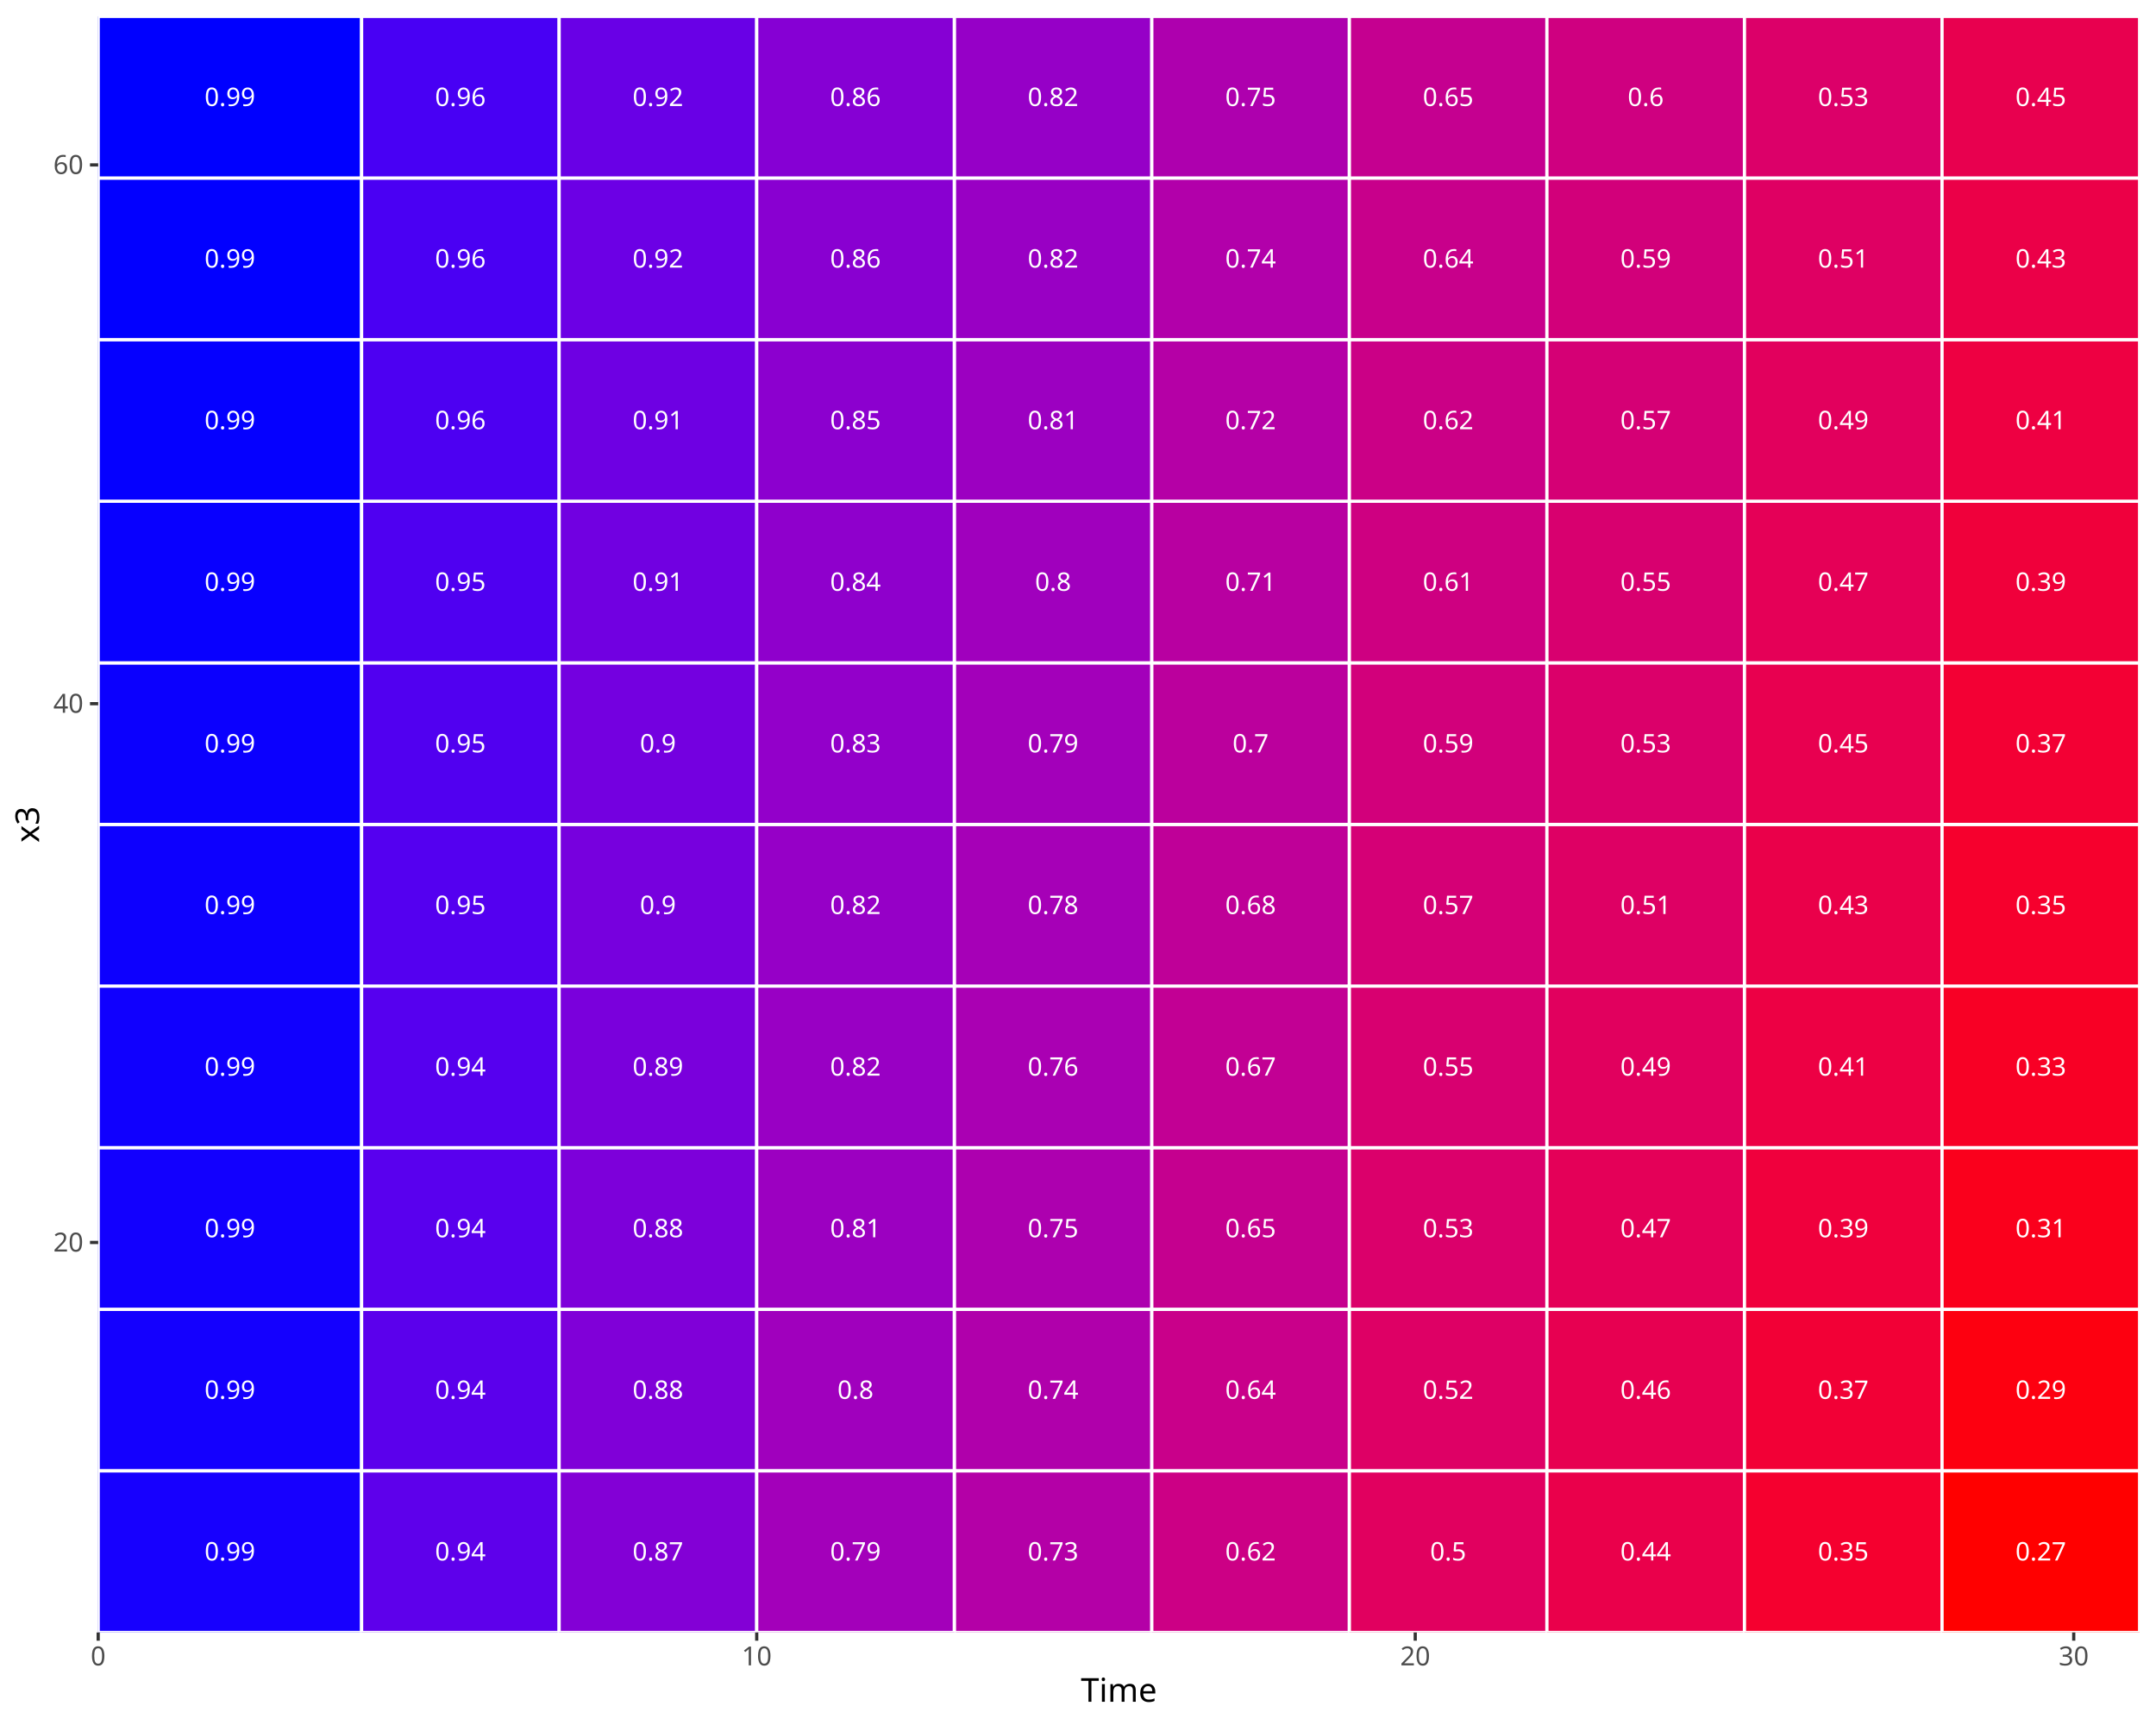
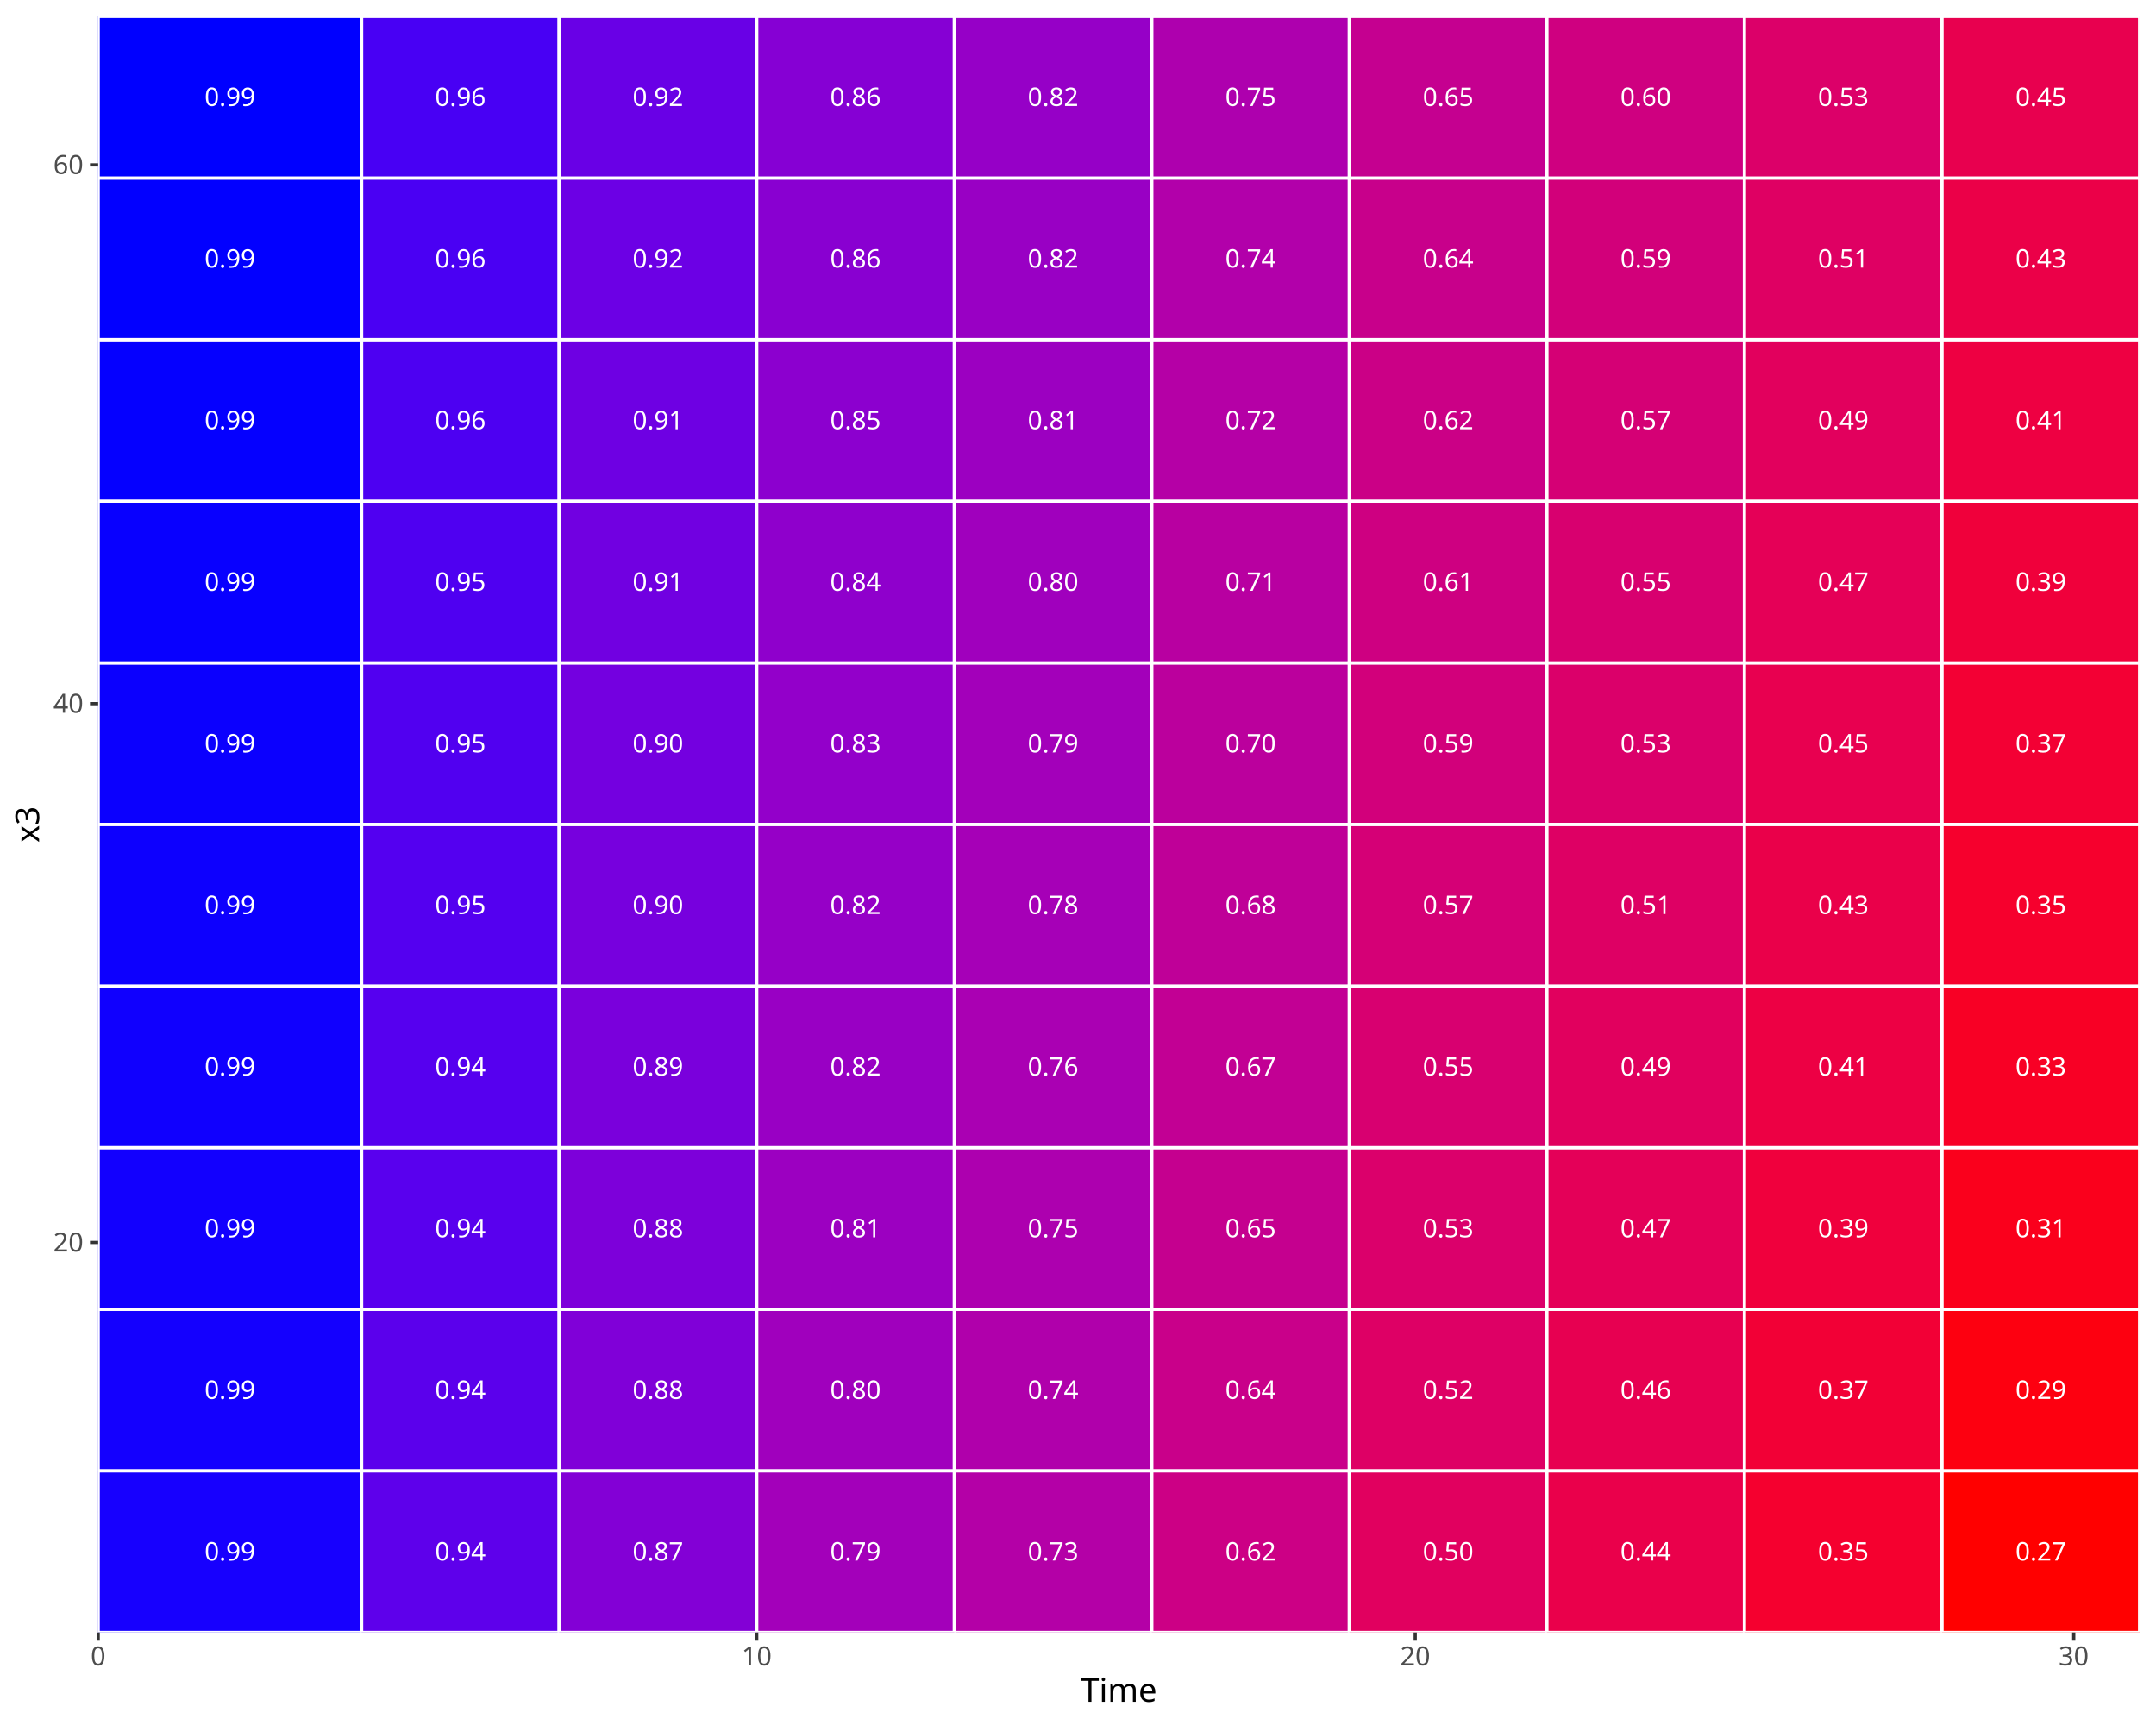
<svg xmlns="http://www.w3.org/2000/svg" class="svglite" data-engine-version="2.0" width="720.00pt" height="576.00pt" viewBox="0 0 720.00 576.00">
  <defs>
    <style type="text/css">
    .svglite line, .svglite polyline, .svglite polygon, .svglite path, .svglite rect, .svglite circle {
      fill: none;
      stroke: #000000;
      stroke-linecap: round;
      stroke-linejoin: round;
      stroke-miterlimit: 10.00;
    }
  </style>
  </defs>
  <rect width="100%" height="100%" style="stroke: none; fill: #FFFFFF;" />
  <defs>
    <clipPath id="cpMC4wMHw3MjAuMDB8MC4wMHw1NzYuMDA=">
      <rect x="0.00" y="0.00" width="720.00" height="576.00" />
    </clipPath>
  </defs>
  <g clip-path="url(#cpMC4wMHw3MjAuMDB8MC4wMHw1NzYuMDA=)">
    <rect x="0.00" y="0.00" width="720.00" height="576.00" style="stroke-width: 1.07; stroke: #FFFFFF; fill: #FFFFFF;" />
  </g>
  <defs>
    <clipPath id="cpMzIuNzl8NzE0LjUyfDUuNDh8NTQ1LjEx">
      <rect x="32.79" y="5.48" width="681.73" height="539.63" />
    </clipPath>
  </defs>
  <g clip-path="url(#cpMzIuNzl8NzE0LjUyfDUuNDh8NTQ1LjEx)">
    <rect x="32.79" y="5.48" width="681.73" height="539.63" style="stroke-width: 1.07; stroke: none; fill: #FFFFFF;" />
    <polyline points="32.79,504.84 714.52,504.84 " style="stroke-width: 0.53; stroke: #EBEBEB; stroke-linecap: butt;" />
    <polyline points="32.79,324.93 714.52,324.93 " style="stroke-width: 0.53; stroke: #EBEBEB; stroke-linecap: butt;" />
    <polyline points="32.79,145.01 714.52,145.01 " style="stroke-width: 0.53; stroke: #EBEBEB; stroke-linecap: butt;" />
    <polyline points="142.75,545.11 142.75,5.48 " style="stroke-width: 0.53; stroke: #EBEBEB; stroke-linecap: butt;" />
    <polyline points="362.66,545.11 362.66,5.48 " style="stroke-width: 0.53; stroke: #EBEBEB; stroke-linecap: butt;" />
    <polyline points="582.57,545.11 582.57,5.48 " style="stroke-width: 0.53; stroke: #EBEBEB; stroke-linecap: butt;" />
    <polyline points="32.79,414.88 714.52,414.88 " style="stroke-width: 1.07; stroke: #EBEBEB; stroke-linecap: butt;" />
    <polyline points="32.79,234.97 714.52,234.97 " style="stroke-width: 1.07; stroke: #EBEBEB; stroke-linecap: butt;" />
    <polyline points="32.79,55.06 714.52,55.06 " style="stroke-width: 1.07; stroke: #EBEBEB; stroke-linecap: butt;" />
    <polyline points="32.79,545.11 32.79,5.48 " style="stroke-width: 1.07; stroke: #EBEBEB; stroke-linecap: butt;" />
    <polyline points="252.71,545.11 252.71,5.48 " style="stroke-width: 1.07; stroke: #EBEBEB; stroke-linecap: butt;" />
    <polyline points="472.62,545.11 472.62,5.48 " style="stroke-width: 1.07; stroke: #EBEBEB; stroke-linecap: butt;" />
    <polyline points="692.53,545.11 692.53,5.48 " style="stroke-width: 1.07; stroke: #EBEBEB; stroke-linecap: butt;" />
    <rect x="32.79" y="437.19" width="87.96" height="53.96" style="stroke-width: 1.07; stroke: #FFFFFF; stroke-linecap: square; stroke-linejoin: miter; fill: #1400FE;" />
    <rect x="32.79" y="383.22" width="87.96" height="53.96" style="stroke-width: 1.07; stroke: #FFFFFF; stroke-linecap: square; stroke-linejoin: miter; fill: #1200FE;" />
    <rect x="32.79" y="329.26" width="87.96" height="53.96" style="stroke-width: 1.07; stroke: #FFFFFF; stroke-linecap: square; stroke-linejoin: miter; fill: #1000FE;" />
    <rect x="32.79" y="275.30" width="87.96" height="53.96" style="stroke-width: 1.07; stroke: #FFFFFF; stroke-linecap: square; stroke-linejoin: miter; fill: #0D00FE;" />
    <rect x="32.79" y="221.33" width="87.96" height="53.96" style="stroke-width: 1.07; stroke: #FFFFFF; stroke-linecap: square; stroke-linejoin: miter; fill: #0B00FE;" />
    <rect x="32.79" y="167.37" width="87.96" height="53.96" style="stroke-width: 1.07; stroke: #FFFFFF; stroke-linecap: square; stroke-linejoin: miter; fill: #0800FF;" />
    <rect x="32.79" y="113.41" width="87.96" height="53.96" style="stroke-width: 1.07; stroke: #FFFFFF; stroke-linecap: square; stroke-linejoin: miter; fill: #0500FF;" />
    <rect x="32.79" y="491.15" width="87.96" height="53.96" style="stroke-width: 1.07; stroke: #FFFFFF; stroke-linecap: square; stroke-linejoin: miter; fill: #1700FE;" />
    <rect x="32.79" y="59.44" width="87.96" height="53.96" style="stroke-width: 1.07; stroke: #FFFFFF; stroke-linecap: square; stroke-linejoin: miter; fill: #0200FF;" />
    <rect x="32.79" y="5.48" width="87.96" height="53.96" style="stroke-width: 1.07; stroke: #FFFFFF; stroke-linecap: square; stroke-linejoin: miter; fill: #0000FF;" />
    <rect x="318.68" y="437.19" width="65.97" height="53.96" style="stroke-width: 1.07; stroke: #FFFFFF; stroke-linecap: square; stroke-linejoin: miter; fill: #B000AB;" />
    <rect x="318.68" y="383.22" width="65.97" height="53.96" style="stroke-width: 1.07; stroke: #FFFFFF; stroke-linecap: square; stroke-linejoin: miter; fill: #AD00AF;" />
    <rect x="318.68" y="329.26" width="65.97" height="53.96" style="stroke-width: 1.07; stroke: #FFFFFF; stroke-linecap: square; stroke-linejoin: miter; fill: #AA00B3;" />
    <rect x="318.68" y="275.30" width="65.97" height="53.96" style="stroke-width: 1.07; stroke: #FFFFFF; stroke-linecap: square; stroke-linejoin: miter; fill: #A600B7;" />
    <rect x="318.68" y="221.33" width="65.97" height="53.96" style="stroke-width: 1.07; stroke: #FFFFFF; stroke-linecap: square; stroke-linejoin: miter; fill: #A300BA;" />
    <rect x="318.68" y="167.37" width="65.97" height="53.96" style="stroke-width: 1.07; stroke: #FFFFFF; stroke-linecap: square; stroke-linejoin: miter; fill: #A000BD;" />
    <rect x="318.68" y="113.41" width="65.97" height="53.96" style="stroke-width: 1.07; stroke: #FFFFFF; stroke-linecap: square; stroke-linejoin: miter; fill: #9C00C1;" />
    <rect x="318.68" y="491.15" width="65.97" height="53.96" style="stroke-width: 1.07; stroke: #FFFFFF; stroke-linecap: square; stroke-linejoin: miter; fill: #B400A7;" />
    <rect x="318.68" y="59.44" width="65.97" height="53.96" style="stroke-width: 1.07; stroke: #FFFFFF; stroke-linecap: square; stroke-linejoin: miter; fill: #9900C4;" />
    <rect x="318.68" y="5.48" width="65.97" height="53.96" style="stroke-width: 1.07; stroke: #FFFFFF; stroke-linecap: square; stroke-linejoin: miter; fill: #9600C7;" />
    <rect x="384.65" y="437.19" width="65.97" height="53.96" style="stroke-width: 1.07; stroke: #FFFFFF; stroke-linecap: square; stroke-linejoin: miter; fill: #C9008A;" />
    <rect x="384.65" y="383.22" width="65.97" height="53.96" style="stroke-width: 1.07; stroke: #FFFFFF; stroke-linecap: square; stroke-linejoin: miter; fill: #C5008F;" />
    <rect x="384.65" y="329.26" width="65.97" height="53.96" style="stroke-width: 1.07; stroke: #FFFFFF; stroke-linecap: square; stroke-linejoin: miter; fill: #C20094;" />
    <rect x="384.65" y="275.30" width="65.97" height="53.96" style="stroke-width: 1.07; stroke: #FFFFFF; stroke-linecap: square; stroke-linejoin: miter; fill: #BF0098;" />
    <rect x="384.65" y="221.33" width="65.97" height="53.96" style="stroke-width: 1.07; stroke: #FFFFFF; stroke-linecap: square; stroke-linejoin: miter; fill: #BB009D;" />
    <rect x="384.65" y="167.37" width="65.97" height="53.96" style="stroke-width: 1.07; stroke: #FFFFFF; stroke-linecap: square; stroke-linejoin: miter; fill: #B800A1;" />
    <rect x="384.65" y="113.41" width="65.97" height="53.96" style="stroke-width: 1.07; stroke: #FFFFFF; stroke-linecap: square; stroke-linejoin: miter; fill: #B500A6;" />
    <rect x="384.65" y="491.15" width="65.97" height="53.96" style="stroke-width: 1.07; stroke: #FFFFFF; stroke-linecap: square; stroke-linejoin: miter; fill: #CC0085;" />
    <rect x="384.65" y="59.44" width="65.97" height="53.96" style="stroke-width: 1.07; stroke: #FFFFFF; stroke-linecap: square; stroke-linejoin: miter; fill: #B200AA;" />
    <rect x="384.65" y="5.48" width="65.97" height="53.96" style="stroke-width: 1.07; stroke: #FFFFFF; stroke-linecap: square; stroke-linejoin: miter; fill: #AE00AE;" />
    <rect x="450.63" y="437.19" width="65.97" height="53.96" style="stroke-width: 1.07; stroke: #FFFFFF; stroke-linecap: square; stroke-linejoin: miter; fill: #DE0065;" />
    <rect x="450.63" y="383.22" width="65.97" height="53.96" style="stroke-width: 1.07; stroke: #FFFFFF; stroke-linecap: square; stroke-linejoin: miter; fill: #DB006B;" />
    <rect x="450.63" y="329.26" width="65.97" height="53.96" style="stroke-width: 1.07; stroke: #FFFFFF; stroke-linecap: square; stroke-linejoin: miter; fill: #D80070;" />
    <rect x="450.63" y="275.30" width="65.97" height="53.96" style="stroke-width: 1.07; stroke: #FFFFFF; stroke-linecap: square; stroke-linejoin: miter; fill: #D50076;" />
    <rect x="450.63" y="221.33" width="65.97" height="53.96" style="stroke-width: 1.07; stroke: #FFFFFF; stroke-linecap: square; stroke-linejoin: miter; fill: #D2007B;" />
    <rect x="450.63" y="167.37" width="65.97" height="53.96" style="stroke-width: 1.07; stroke: #FFFFFF; stroke-linecap: square; stroke-linejoin: miter; fill: #CE0081;" />
    <rect x="450.63" y="113.41" width="65.97" height="53.96" style="stroke-width: 1.07; stroke: #FFFFFF; stroke-linecap: square; stroke-linejoin: miter; fill: #CB0086;" />
    <rect x="450.63" y="491.15" width="65.97" height="53.96" style="stroke-width: 1.07; stroke: #FFFFFF; stroke-linecap: square; stroke-linejoin: miter; fill: #E1005F;" />
    <rect x="450.63" y="59.44" width="65.97" height="53.96" style="stroke-width: 1.07; stroke: #FFFFFF; stroke-linecap: square; stroke-linejoin: miter; fill: #C8008B;" />
    <rect x="450.63" y="5.48" width="65.97" height="53.96" style="stroke-width: 1.07; stroke: #FFFFFF; stroke-linecap: square; stroke-linejoin: miter; fill: #C50090;" />
    <rect x="516.60" y="437.19" width="65.97" height="53.96" style="stroke-width: 1.07; stroke: #FFFFFF; stroke-linecap: square; stroke-linejoin: miter; fill: #E70051;" />
    <rect x="516.60" y="383.22" width="65.97" height="53.96" style="stroke-width: 1.07; stroke: #FFFFFF; stroke-linecap: square; stroke-linejoin: miter; fill: #E40058;" />
    <rect x="516.60" y="329.26" width="65.97" height="53.96" style="stroke-width: 1.07; stroke: #FFFFFF; stroke-linecap: square; stroke-linejoin: miter; fill: #E1005E;" />
    <rect x="516.60" y="275.30" width="65.97" height="53.96" style="stroke-width: 1.07; stroke: #FFFFFF; stroke-linecap: square; stroke-linejoin: miter; fill: #DE0064;" />
    <rect x="516.60" y="221.33" width="65.97" height="53.96" style="stroke-width: 1.07; stroke: #FFFFFF; stroke-linecap: square; stroke-linejoin: miter; fill: #DB006A;" />
    <rect x="516.60" y="167.37" width="65.97" height="53.96" style="stroke-width: 1.07; stroke: #FFFFFF; stroke-linecap: square; stroke-linejoin: miter; fill: #D8006F;" />
    <rect x="516.60" y="113.41" width="65.97" height="53.96" style="stroke-width: 1.07; stroke: #FFFFFF; stroke-linecap: square; stroke-linejoin: miter; fill: #D50075;" />
    <rect x="516.60" y="491.15" width="65.97" height="53.96" style="stroke-width: 1.07; stroke: #FFFFFF; stroke-linecap: square; stroke-linejoin: miter; fill: #EA004B;" />
    <rect x="516.60" y="59.44" width="65.97" height="53.96" style="stroke-width: 1.07; stroke: #FFFFFF; stroke-linecap: square; stroke-linejoin: miter; fill: #D2007A;" />
    <rect x="516.60" y="5.48" width="65.97" height="53.96" style="stroke-width: 1.07; stroke: #FFFFFF; stroke-linecap: square; stroke-linejoin: miter; fill: #CF0080;" />
    <rect x="582.57" y="437.19" width="65.97" height="53.96" style="stroke-width: 1.07; stroke: #FFFFFF; stroke-linecap: square; stroke-linejoin: miter; fill: #F20036;" />
    <rect x="582.57" y="383.22" width="65.97" height="53.96" style="stroke-width: 1.07; stroke: #FFFFFF; stroke-linecap: square; stroke-linejoin: miter; fill: #F0003D;" />
    <rect x="582.57" y="329.26" width="65.97" height="53.96" style="stroke-width: 1.07; stroke: #FFFFFF; stroke-linecap: square; stroke-linejoin: miter; fill: #ED0044;" />
    <rect x="582.57" y="275.30" width="65.97" height="53.96" style="stroke-width: 1.07; stroke: #FFFFFF; stroke-linecap: square; stroke-linejoin: miter; fill: #EA004A;" />
    <rect x="582.57" y="221.33" width="65.97" height="53.96" style="stroke-width: 1.07; stroke: #FFFFFF; stroke-linecap: square; stroke-linejoin: miter; fill: #E80050;" />
    <rect x="582.57" y="167.37" width="65.97" height="53.96" style="stroke-width: 1.07; stroke: #FFFFFF; stroke-linecap: square; stroke-linejoin: miter; fill: #E50057;" />
    <rect x="582.57" y="113.41" width="65.97" height="53.96" style="stroke-width: 1.07; stroke: #FFFFFF; stroke-linecap: square; stroke-linejoin: miter; fill: #E2005D;" />
    <rect x="582.57" y="491.15" width="65.97" height="53.96" style="stroke-width: 1.07; stroke: #FFFFFF; stroke-linecap: square; stroke-linejoin: miter; fill: #F5002F;" />
    <rect x="582.57" y="59.44" width="65.97" height="53.96" style="stroke-width: 1.07; stroke: #FFFFFF; stroke-linecap: square; stroke-linejoin: miter; fill: #DF0063;" />
    <rect x="582.57" y="5.48" width="65.97" height="53.96" style="stroke-width: 1.07; stroke: #FFFFFF; stroke-linecap: square; stroke-linejoin: miter; fill: #DC0069;" />
    <rect x="648.55" y="437.19" width="65.97" height="53.96" style="stroke-width: 1.07; stroke: #FFFFFF; stroke-linecap: square; stroke-linejoin: miter; fill: #FD0010;" />
    <rect x="648.55" y="383.22" width="65.97" height="53.96" style="stroke-width: 1.07; stroke: #FFFFFF; stroke-linecap: square; stroke-linejoin: miter; fill: #FA001C;" />
    <rect x="648.55" y="329.26" width="65.97" height="53.96" style="stroke-width: 1.07; stroke: #FFFFFF; stroke-linecap: square; stroke-linejoin: miter; fill: #F80025;" />
    <rect x="648.55" y="275.30" width="65.97" height="53.96" style="stroke-width: 1.07; stroke: #FFFFFF; stroke-linecap: square; stroke-linejoin: miter; fill: #F6002D;" />
    <rect x="648.55" y="221.33" width="65.97" height="53.96" style="stroke-width: 1.07; stroke: #FFFFFF; stroke-linecap: square; stroke-linejoin: miter; fill: #F30034;" />
    <rect x="648.55" y="167.37" width="65.97" height="53.96" style="stroke-width: 1.07; stroke: #FFFFFF; stroke-linecap: square; stroke-linejoin: miter; fill: #F0003B;" />
    <rect x="648.55" y="113.41" width="65.97" height="53.96" style="stroke-width: 1.07; stroke: #FFFFFF; stroke-linecap: square; stroke-linejoin: miter; fill: #EE0042;" />
    <rect x="648.55" y="491.15" width="65.97" height="53.96" style="stroke-width: 1.07; stroke: #FFFFFF; stroke-linecap: square; stroke-linejoin: miter; fill: #FF0000;" />
    <rect x="648.55" y="59.44" width="65.97" height="53.96" style="stroke-width: 1.07; stroke: #FFFFFF; stroke-linecap: square; stroke-linejoin: miter; fill: #EB0048;" />
    <rect x="648.55" y="5.48" width="65.97" height="53.96" style="stroke-width: 1.07; stroke: #FFFFFF; stroke-linecap: square; stroke-linejoin: miter; fill: #E8004F;" />
    <rect x="120.76" y="437.19" width="65.97" height="53.96" style="stroke-width: 1.07; stroke: #FFFFFF; stroke-linecap: square; stroke-linejoin: miter; fill: #5B00EC;" />
    <rect x="120.76" y="383.22" width="65.97" height="53.96" style="stroke-width: 1.07; stroke: #FFFFFF; stroke-linecap: square; stroke-linejoin: miter; fill: #5900EE;" />
    <rect x="120.76" y="329.26" width="65.97" height="53.96" style="stroke-width: 1.07; stroke: #FFFFFF; stroke-linecap: square; stroke-linejoin: miter; fill: #5600EF;" />
    <rect x="120.76" y="275.30" width="65.97" height="53.96" style="stroke-width: 1.07; stroke: #FFFFFF; stroke-linecap: square; stroke-linejoin: miter; fill: #5400F0;" />
    <rect x="120.76" y="221.33" width="65.97" height="53.96" style="stroke-width: 1.07; stroke: #FFFFFF; stroke-linecap: square; stroke-linejoin: miter; fill: #5100F0;" />
    <rect x="120.76" y="167.37" width="65.97" height="53.96" style="stroke-width: 1.07; stroke: #FFFFFF; stroke-linecap: square; stroke-linejoin: miter; fill: #4F00F1;" />
    <rect x="120.76" y="113.41" width="65.97" height="53.96" style="stroke-width: 1.07; stroke: #FFFFFF; stroke-linecap: square; stroke-linejoin: miter; fill: #4D00F2;" />
    <rect x="120.76" y="491.15" width="65.97" height="53.96" style="stroke-width: 1.07; stroke: #FFFFFF; stroke-linecap: square; stroke-linejoin: miter; fill: #5E00EB;" />
    <rect x="120.76" y="59.44" width="65.97" height="53.96" style="stroke-width: 1.07; stroke: #FFFFFF; stroke-linecap: square; stroke-linejoin: miter; fill: #4A00F3;" />
    <rect x="120.76" y="5.48" width="65.97" height="53.96" style="stroke-width: 1.07; stroke: #FFFFFF; stroke-linecap: square; stroke-linejoin: miter; fill: #4800F4;" />
    <rect x="186.73" y="437.19" width="65.97" height="53.96" style="stroke-width: 1.07; stroke: #FFFFFF; stroke-linecap: square; stroke-linejoin: miter; fill: #8000D8;" />
    <rect x="186.73" y="383.22" width="65.97" height="53.96" style="stroke-width: 1.07; stroke: #FFFFFF; stroke-linecap: square; stroke-linejoin: miter; fill: #7D00DA;" />
    <rect x="186.73" y="329.26" width="65.97" height="53.96" style="stroke-width: 1.07; stroke: #FFFFFF; stroke-linecap: square; stroke-linejoin: miter; fill: #7A00DC;" />
    <rect x="186.73" y="275.30" width="65.97" height="53.96" style="stroke-width: 1.07; stroke: #FFFFFF; stroke-linecap: square; stroke-linejoin: miter; fill: #7700DE;" />
    <rect x="186.73" y="221.33" width="65.97" height="53.96" style="stroke-width: 1.07; stroke: #FFFFFF; stroke-linecap: square; stroke-linejoin: miter; fill: #7400E0;" />
    <rect x="186.73" y="167.37" width="65.97" height="53.96" style="stroke-width: 1.07; stroke: #FFFFFF; stroke-linecap: square; stroke-linejoin: miter; fill: #7100E1;" />
    <rect x="186.73" y="113.41" width="65.97" height="53.96" style="stroke-width: 1.07; stroke: #FFFFFF; stroke-linecap: square; stroke-linejoin: miter; fill: #6E00E3;" />
    <rect x="186.73" y="491.15" width="65.97" height="53.96" style="stroke-width: 1.07; stroke: #FFFFFF; stroke-linecap: square; stroke-linejoin: miter; fill: #8300D6;" />
    <rect x="186.73" y="59.44" width="65.97" height="53.96" style="stroke-width: 1.07; stroke: #FFFFFF; stroke-linecap: square; stroke-linejoin: miter; fill: #6C00E5;" />
    <rect x="186.73" y="5.48" width="65.97" height="53.96" style="stroke-width: 1.07; stroke: #FFFFFF; stroke-linecap: square; stroke-linejoin: miter; fill: #6900E6;" />
    <rect x="252.71" y="437.19" width="65.97" height="53.96" style="stroke-width: 1.07; stroke: #FFFFFF; stroke-linecap: square; stroke-linejoin: miter; fill: #A000BD;" />
    <rect x="252.71" y="383.22" width="65.97" height="53.96" style="stroke-width: 1.07; stroke: #FFFFFF; stroke-linecap: square; stroke-linejoin: miter; fill: #9C00C1;" />
    <rect x="252.71" y="329.26" width="65.97" height="53.96" style="stroke-width: 1.07; stroke: #FFFFFF; stroke-linecap: square; stroke-linejoin: miter; fill: #9900C4;" />
    <rect x="252.71" y="275.30" width="65.97" height="53.96" style="stroke-width: 1.07; stroke: #FFFFFF; stroke-linecap: square; stroke-linejoin: miter; fill: #9600C7;" />
    <rect x="252.71" y="221.33" width="65.97" height="53.96" style="stroke-width: 1.07; stroke: #FFFFFF; stroke-linecap: square; stroke-linejoin: miter; fill: #9300CA;" />
    <rect x="252.71" y="167.37" width="65.97" height="53.96" style="stroke-width: 1.07; stroke: #FFFFFF; stroke-linecap: square; stroke-linejoin: miter; fill: #8F00CC;" />
    <rect x="252.71" y="113.41" width="65.97" height="53.96" style="stroke-width: 1.07; stroke: #FFFFFF; stroke-linecap: square; stroke-linejoin: miter; fill: #8C00CF;" />
    <rect x="252.71" y="491.15" width="65.97" height="53.96" style="stroke-width: 1.07; stroke: #FFFFFF; stroke-linecap: square; stroke-linejoin: miter; fill: #A300BA;" />
    <rect x="252.71" y="59.44" width="65.97" height="53.96" style="stroke-width: 1.07; stroke: #FFFFFF; stroke-linecap: square; stroke-linejoin: miter; fill: #8900D1;" />
    <rect x="252.71" y="5.48" width="65.97" height="53.96" style="stroke-width: 1.07; stroke: #FFFFFF; stroke-linecap: square; stroke-linejoin: miter; fill: #8600D4;" />
    <text x="76.78" y="467.10" text-anchor="middle" style="font-size: 8.54px; fill: #FFFFFF; font-family: sans;" textLength="16.61px" lengthAdjust="spacingAndGlyphs">0.99</text>
    <text x="76.78" y="413.14" text-anchor="middle" style="font-size: 8.54px; fill: #FFFFFF; font-family: sans;" textLength="16.61px" lengthAdjust="spacingAndGlyphs">0.99</text>
    <text x="76.78" y="359.18" text-anchor="middle" style="font-size: 8.54px; fill: #FFFFFF; font-family: sans;" textLength="16.61px" lengthAdjust="spacingAndGlyphs">0.99</text>
    <text x="76.78" y="305.21" text-anchor="middle" style="font-size: 8.54px; fill: #FFFFFF; font-family: sans;" textLength="16.61px" lengthAdjust="spacingAndGlyphs">0.99</text>
    <text x="76.78" y="251.25" text-anchor="middle" style="font-size: 8.54px; fill: #FFFFFF; font-family: sans;" textLength="16.61px" lengthAdjust="spacingAndGlyphs">0.99</text>
    <text x="76.78" y="197.29" text-anchor="middle" style="font-size: 8.54px; fill: #FFFFFF; font-family: sans;" textLength="16.61px" lengthAdjust="spacingAndGlyphs">0.99</text>
    <text x="76.78" y="143.32" text-anchor="middle" style="font-size: 8.54px; fill: #FFFFFF; font-family: sans;" textLength="16.61px" lengthAdjust="spacingAndGlyphs">0.99</text>
    <text x="76.78" y="521.07" text-anchor="middle" style="font-size: 8.54px; fill: #FFFFFF; font-family: sans;" textLength="16.61px" lengthAdjust="spacingAndGlyphs">0.99</text>
    <text x="76.78" y="89.36" text-anchor="middle" style="font-size: 8.54px; fill: #FFFFFF; font-family: sans;" textLength="16.61px" lengthAdjust="spacingAndGlyphs">0.99</text>
    <text x="76.78" y="35.40" text-anchor="middle" style="font-size: 8.54px; fill: #FFFFFF; font-family: sans;" textLength="16.61px" lengthAdjust="spacingAndGlyphs">0.99</text>
    <text x="351.67" y="467.10" text-anchor="middle" style="font-size: 8.54px; fill: #FFFFFF; font-family: sans;" textLength="16.61px" lengthAdjust="spacingAndGlyphs">0.74</text>
    <text x="351.67" y="413.14" text-anchor="middle" style="font-size: 8.54px; fill: #FFFFFF; font-family: sans;" textLength="16.61px" lengthAdjust="spacingAndGlyphs">0.75</text>
    <text x="351.67" y="359.18" text-anchor="middle" style="font-size: 8.54px; fill: #FFFFFF; font-family: sans;" textLength="16.61px" lengthAdjust="spacingAndGlyphs">0.76</text>
    <text x="351.67" y="305.21" text-anchor="middle" style="font-size: 8.54px; fill: #FFFFFF; font-family: sans;" textLength="16.61px" lengthAdjust="spacingAndGlyphs">0.78</text>
    <text x="351.67" y="251.25" text-anchor="middle" style="font-size: 8.54px; fill: #FFFFFF; font-family: sans;" textLength="16.61px" lengthAdjust="spacingAndGlyphs">0.79</text>
-     <text x="351.67" y="197.29" text-anchor="middle" style="font-size: 8.54px; fill: #FFFFFF; font-family: sans;" textLength="11.87px" lengthAdjust="spacingAndGlyphs">0.8</text>
+     <text x="351.67" y="197.29" text-anchor="middle" style="font-size: 8.54px; fill: #FFFFFF; font-family: sans;" textLength="16.61px" lengthAdjust="spacingAndGlyphs">0.80</text>
    <text x="351.67" y="143.32" text-anchor="middle" style="font-size: 8.54px; fill: #FFFFFF; font-family: sans;" textLength="16.61px" lengthAdjust="spacingAndGlyphs">0.81</text>
    <text x="351.67" y="521.07" text-anchor="middle" style="font-size: 8.54px; fill: #FFFFFF; font-family: sans;" textLength="16.61px" lengthAdjust="spacingAndGlyphs">0.73</text>
    <text x="351.67" y="89.36" text-anchor="middle" style="font-size: 8.54px; fill: #FFFFFF; font-family: sans;" textLength="16.61px" lengthAdjust="spacingAndGlyphs">0.82</text>
    <text x="351.67" y="35.40" text-anchor="middle" style="font-size: 8.54px; fill: #FFFFFF; font-family: sans;" textLength="16.61px" lengthAdjust="spacingAndGlyphs">0.82</text>
    <text x="417.64" y="467.10" text-anchor="middle" style="font-size: 8.54px; fill: #FFFFFF; font-family: sans;" textLength="16.61px" lengthAdjust="spacingAndGlyphs">0.64</text>
    <text x="417.64" y="413.14" text-anchor="middle" style="font-size: 8.54px; fill: #FFFFFF; font-family: sans;" textLength="16.61px" lengthAdjust="spacingAndGlyphs">0.65</text>
    <text x="417.64" y="359.18" text-anchor="middle" style="font-size: 8.54px; fill: #FFFFFF; font-family: sans;" textLength="16.61px" lengthAdjust="spacingAndGlyphs">0.67</text>
    <text x="417.64" y="305.21" text-anchor="middle" style="font-size: 8.54px; fill: #FFFFFF; font-family: sans;" textLength="16.61px" lengthAdjust="spacingAndGlyphs">0.68</text>
-     <text x="417.64" y="251.25" text-anchor="middle" style="font-size: 8.54px; fill: #FFFFFF; font-family: sans;" textLength="11.87px" lengthAdjust="spacingAndGlyphs">0.7</text>
+     <text x="417.64" y="251.25" text-anchor="middle" style="font-size: 8.54px; fill: #FFFFFF; font-family: sans;" textLength="16.61px" lengthAdjust="spacingAndGlyphs">0.70</text>
    <text x="417.64" y="197.29" text-anchor="middle" style="font-size: 8.54px; fill: #FFFFFF; font-family: sans;" textLength="16.61px" lengthAdjust="spacingAndGlyphs">0.71</text>
    <text x="417.64" y="143.32" text-anchor="middle" style="font-size: 8.54px; fill: #FFFFFF; font-family: sans;" textLength="16.61px" lengthAdjust="spacingAndGlyphs">0.72</text>
    <text x="417.64" y="521.07" text-anchor="middle" style="font-size: 8.54px; fill: #FFFFFF; font-family: sans;" textLength="16.61px" lengthAdjust="spacingAndGlyphs">0.62</text>
    <text x="417.64" y="89.36" text-anchor="middle" style="font-size: 8.54px; fill: #FFFFFF; font-family: sans;" textLength="16.61px" lengthAdjust="spacingAndGlyphs">0.74</text>
    <text x="417.64" y="35.40" text-anchor="middle" style="font-size: 8.54px; fill: #FFFFFF; font-family: sans;" textLength="16.61px" lengthAdjust="spacingAndGlyphs">0.75</text>
    <text x="483.61" y="467.10" text-anchor="middle" style="font-size: 8.54px; fill: #FFFFFF; font-family: sans;" textLength="16.61px" lengthAdjust="spacingAndGlyphs">0.52</text>
    <text x="483.61" y="413.14" text-anchor="middle" style="font-size: 8.54px; fill: #FFFFFF; font-family: sans;" textLength="16.61px" lengthAdjust="spacingAndGlyphs">0.53</text>
    <text x="483.61" y="359.18" text-anchor="middle" style="font-size: 8.54px; fill: #FFFFFF; font-family: sans;" textLength="16.61px" lengthAdjust="spacingAndGlyphs">0.55</text>
    <text x="483.61" y="305.21" text-anchor="middle" style="font-size: 8.54px; fill: #FFFFFF; font-family: sans;" textLength="16.61px" lengthAdjust="spacingAndGlyphs">0.57</text>
    <text x="483.61" y="251.25" text-anchor="middle" style="font-size: 8.54px; fill: #FFFFFF; font-family: sans;" textLength="16.61px" lengthAdjust="spacingAndGlyphs">0.59</text>
    <text x="483.61" y="197.29" text-anchor="middle" style="font-size: 8.54px; fill: #FFFFFF; font-family: sans;" textLength="16.61px" lengthAdjust="spacingAndGlyphs">0.61</text>
    <text x="483.61" y="143.32" text-anchor="middle" style="font-size: 8.54px; fill: #FFFFFF; font-family: sans;" textLength="16.61px" lengthAdjust="spacingAndGlyphs">0.62</text>
-     <text x="483.61" y="521.07" text-anchor="middle" style="font-size: 8.54px; fill: #FFFFFF; font-family: sans;" textLength="11.87px" lengthAdjust="spacingAndGlyphs">0.5</text>
+     <text x="483.61" y="521.07" text-anchor="middle" style="font-size: 8.54px; fill: #FFFFFF; font-family: sans;" textLength="16.61px" lengthAdjust="spacingAndGlyphs">0.50</text>
    <text x="483.61" y="89.36" text-anchor="middle" style="font-size: 8.54px; fill: #FFFFFF; font-family: sans;" textLength="16.61px" lengthAdjust="spacingAndGlyphs">0.64</text>
    <text x="483.61" y="35.40" text-anchor="middle" style="font-size: 8.54px; fill: #FFFFFF; font-family: sans;" textLength="16.61px" lengthAdjust="spacingAndGlyphs">0.65</text>
    <text x="549.59" y="467.10" text-anchor="middle" style="font-size: 8.54px; fill: #FFFFFF; font-family: sans;" textLength="16.61px" lengthAdjust="spacingAndGlyphs">0.46</text>
    <text x="549.59" y="413.14" text-anchor="middle" style="font-size: 8.54px; fill: #FFFFFF; font-family: sans;" textLength="16.61px" lengthAdjust="spacingAndGlyphs">0.47</text>
    <text x="549.59" y="359.18" text-anchor="middle" style="font-size: 8.54px; fill: #FFFFFF; font-family: sans;" textLength="16.61px" lengthAdjust="spacingAndGlyphs">0.49</text>
    <text x="549.59" y="305.21" text-anchor="middle" style="font-size: 8.54px; fill: #FFFFFF; font-family: sans;" textLength="16.61px" lengthAdjust="spacingAndGlyphs">0.51</text>
    <text x="549.59" y="251.25" text-anchor="middle" style="font-size: 8.54px; fill: #FFFFFF; font-family: sans;" textLength="16.61px" lengthAdjust="spacingAndGlyphs">0.53</text>
    <text x="549.59" y="197.29" text-anchor="middle" style="font-size: 8.54px; fill: #FFFFFF; font-family: sans;" textLength="16.61px" lengthAdjust="spacingAndGlyphs">0.55</text>
    <text x="549.59" y="143.32" text-anchor="middle" style="font-size: 8.54px; fill: #FFFFFF; font-family: sans;" textLength="16.61px" lengthAdjust="spacingAndGlyphs">0.57</text>
    <text x="549.59" y="521.07" text-anchor="middle" style="font-size: 8.54px; fill: #FFFFFF; font-family: sans;" textLength="16.61px" lengthAdjust="spacingAndGlyphs">0.44</text>
    <text x="549.59" y="89.36" text-anchor="middle" style="font-size: 8.54px; fill: #FFFFFF; font-family: sans;" textLength="16.61px" lengthAdjust="spacingAndGlyphs">0.59</text>
-     <text x="549.59" y="35.40" text-anchor="middle" style="font-size: 8.54px; fill: #FFFFFF; font-family: sans;" textLength="11.87px" lengthAdjust="spacingAndGlyphs">0.6</text>
+     <text x="549.59" y="35.40" text-anchor="middle" style="font-size: 8.54px; fill: #FFFFFF; font-family: sans;" textLength="16.61px" lengthAdjust="spacingAndGlyphs">0.60</text>
    <text x="615.56" y="467.10" text-anchor="middle" style="font-size: 8.54px; fill: #FFFFFF; font-family: sans;" textLength="16.61px" lengthAdjust="spacingAndGlyphs">0.37</text>
    <text x="615.56" y="413.14" text-anchor="middle" style="font-size: 8.54px; fill: #FFFFFF; font-family: sans;" textLength="16.61px" lengthAdjust="spacingAndGlyphs">0.39</text>
    <text x="615.56" y="359.18" text-anchor="middle" style="font-size: 8.54px; fill: #FFFFFF; font-family: sans;" textLength="16.61px" lengthAdjust="spacingAndGlyphs">0.41</text>
    <text x="615.56" y="305.21" text-anchor="middle" style="font-size: 8.54px; fill: #FFFFFF; font-family: sans;" textLength="16.61px" lengthAdjust="spacingAndGlyphs">0.43</text>
    <text x="615.56" y="251.25" text-anchor="middle" style="font-size: 8.54px; fill: #FFFFFF; font-family: sans;" textLength="16.61px" lengthAdjust="spacingAndGlyphs">0.45</text>
    <text x="615.56" y="197.29" text-anchor="middle" style="font-size: 8.54px; fill: #FFFFFF; font-family: sans;" textLength="16.61px" lengthAdjust="spacingAndGlyphs">0.47</text>
    <text x="615.56" y="143.32" text-anchor="middle" style="font-size: 8.54px; fill: #FFFFFF; font-family: sans;" textLength="16.61px" lengthAdjust="spacingAndGlyphs">0.49</text>
    <text x="615.56" y="521.07" text-anchor="middle" style="font-size: 8.54px; fill: #FFFFFF; font-family: sans;" textLength="16.61px" lengthAdjust="spacingAndGlyphs">0.35</text>
    <text x="615.56" y="89.36" text-anchor="middle" style="font-size: 8.54px; fill: #FFFFFF; font-family: sans;" textLength="16.61px" lengthAdjust="spacingAndGlyphs">0.51</text>
    <text x="615.56" y="35.40" text-anchor="middle" style="font-size: 8.54px; fill: #FFFFFF; font-family: sans;" textLength="16.61px" lengthAdjust="spacingAndGlyphs">0.53</text>
    <text x="681.53" y="467.10" text-anchor="middle" style="font-size: 8.54px; fill: #FFFFFF; font-family: sans;" textLength="16.61px" lengthAdjust="spacingAndGlyphs">0.29</text>
    <text x="681.53" y="413.14" text-anchor="middle" style="font-size: 8.54px; fill: #FFFFFF; font-family: sans;" textLength="16.61px" lengthAdjust="spacingAndGlyphs">0.31</text>
    <text x="681.53" y="359.18" text-anchor="middle" style="font-size: 8.54px; fill: #FFFFFF; font-family: sans;" textLength="16.61px" lengthAdjust="spacingAndGlyphs">0.33</text>
    <text x="681.53" y="305.21" text-anchor="middle" style="font-size: 8.54px; fill: #FFFFFF; font-family: sans;" textLength="16.61px" lengthAdjust="spacingAndGlyphs">0.35</text>
    <text x="681.53" y="251.25" text-anchor="middle" style="font-size: 8.54px; fill: #FFFFFF; font-family: sans;" textLength="16.61px" lengthAdjust="spacingAndGlyphs">0.37</text>
    <text x="681.53" y="197.29" text-anchor="middle" style="font-size: 8.54px; fill: #FFFFFF; font-family: sans;" textLength="16.61px" lengthAdjust="spacingAndGlyphs">0.39</text>
    <text x="681.53" y="143.32" text-anchor="middle" style="font-size: 8.54px; fill: #FFFFFF; font-family: sans;" textLength="16.61px" lengthAdjust="spacingAndGlyphs">0.41</text>
    <text x="681.53" y="521.07" text-anchor="middle" style="font-size: 8.54px; fill: #FFFFFF; font-family: sans;" textLength="16.61px" lengthAdjust="spacingAndGlyphs">0.27</text>
    <text x="681.53" y="89.36" text-anchor="middle" style="font-size: 8.54px; fill: #FFFFFF; font-family: sans;" textLength="16.61px" lengthAdjust="spacingAndGlyphs">0.43</text>
    <text x="681.53" y="35.40" text-anchor="middle" style="font-size: 8.54px; fill: #FFFFFF; font-family: sans;" textLength="16.61px" lengthAdjust="spacingAndGlyphs">0.45</text>
    <text x="153.75" y="467.10" text-anchor="middle" style="font-size: 8.54px; fill: #FFFFFF; font-family: sans;" textLength="16.61px" lengthAdjust="spacingAndGlyphs">0.94</text>
    <text x="153.75" y="413.14" text-anchor="middle" style="font-size: 8.54px; fill: #FFFFFF; font-family: sans;" textLength="16.61px" lengthAdjust="spacingAndGlyphs">0.94</text>
    <text x="153.75" y="359.18" text-anchor="middle" style="font-size: 8.54px; fill: #FFFFFF; font-family: sans;" textLength="16.61px" lengthAdjust="spacingAndGlyphs">0.94</text>
    <text x="153.75" y="305.21" text-anchor="middle" style="font-size: 8.54px; fill: #FFFFFF; font-family: sans;" textLength="16.61px" lengthAdjust="spacingAndGlyphs">0.95</text>
    <text x="153.75" y="251.25" text-anchor="middle" style="font-size: 8.54px; fill: #FFFFFF; font-family: sans;" textLength="16.61px" lengthAdjust="spacingAndGlyphs">0.95</text>
    <text x="153.75" y="197.29" text-anchor="middle" style="font-size: 8.54px; fill: #FFFFFF; font-family: sans;" textLength="16.61px" lengthAdjust="spacingAndGlyphs">0.95</text>
    <text x="153.75" y="143.32" text-anchor="middle" style="font-size: 8.54px; fill: #FFFFFF; font-family: sans;" textLength="16.61px" lengthAdjust="spacingAndGlyphs">0.96</text>
    <text x="153.75" y="521.07" text-anchor="middle" style="font-size: 8.54px; fill: #FFFFFF; font-family: sans;" textLength="16.61px" lengthAdjust="spacingAndGlyphs">0.94</text>
    <text x="153.75" y="89.36" text-anchor="middle" style="font-size: 8.54px; fill: #FFFFFF; font-family: sans;" textLength="16.61px" lengthAdjust="spacingAndGlyphs">0.96</text>
    <text x="153.75" y="35.40" text-anchor="middle" style="font-size: 8.54px; fill: #FFFFFF; font-family: sans;" textLength="16.61px" lengthAdjust="spacingAndGlyphs">0.96</text>
    <text x="219.72" y="467.10" text-anchor="middle" style="font-size: 8.54px; fill: #FFFFFF; font-family: sans;" textLength="16.61px" lengthAdjust="spacingAndGlyphs">0.88</text>
    <text x="219.72" y="413.14" text-anchor="middle" style="font-size: 8.54px; fill: #FFFFFF; font-family: sans;" textLength="16.61px" lengthAdjust="spacingAndGlyphs">0.88</text>
    <text x="219.72" y="359.18" text-anchor="middle" style="font-size: 8.54px; fill: #FFFFFF; font-family: sans;" textLength="16.61px" lengthAdjust="spacingAndGlyphs">0.89</text>
-     <text x="219.72" y="305.21" text-anchor="middle" style="font-size: 8.54px; fill: #FFFFFF; font-family: sans;" textLength="11.87px" lengthAdjust="spacingAndGlyphs">0.9</text>
-     <text x="219.72" y="251.25" text-anchor="middle" style="font-size: 8.54px; fill: #FFFFFF; font-family: sans;" textLength="11.87px" lengthAdjust="spacingAndGlyphs">0.9</text>
+     <text x="219.72" y="305.21" text-anchor="middle" style="font-size: 8.54px; fill: #FFFFFF; font-family: sans;" textLength="16.61px" lengthAdjust="spacingAndGlyphs">0.90</text>
+     <text x="219.72" y="251.25" text-anchor="middle" style="font-size: 8.54px; fill: #FFFFFF; font-family: sans;" textLength="16.61px" lengthAdjust="spacingAndGlyphs">0.90</text>
    <text x="219.72" y="197.29" text-anchor="middle" style="font-size: 8.54px; fill: #FFFFFF; font-family: sans;" textLength="16.61px" lengthAdjust="spacingAndGlyphs">0.91</text>
    <text x="219.72" y="143.32" text-anchor="middle" style="font-size: 8.54px; fill: #FFFFFF; font-family: sans;" textLength="16.61px" lengthAdjust="spacingAndGlyphs">0.91</text>
    <text x="219.72" y="521.07" text-anchor="middle" style="font-size: 8.54px; fill: #FFFFFF; font-family: sans;" textLength="16.61px" lengthAdjust="spacingAndGlyphs">0.87</text>
    <text x="219.72" y="89.36" text-anchor="middle" style="font-size: 8.54px; fill: #FFFFFF; font-family: sans;" textLength="16.61px" lengthAdjust="spacingAndGlyphs">0.92</text>
    <text x="219.72" y="35.40" text-anchor="middle" style="font-size: 8.54px; fill: #FFFFFF; font-family: sans;" textLength="16.61px" lengthAdjust="spacingAndGlyphs">0.92</text>
-     <text x="285.69" y="467.10" text-anchor="middle" style="font-size: 8.54px; fill: #FFFFFF; font-family: sans;" textLength="11.87px" lengthAdjust="spacingAndGlyphs">0.8</text>
+     <text x="285.69" y="467.10" text-anchor="middle" style="font-size: 8.54px; fill: #FFFFFF; font-family: sans;" textLength="16.61px" lengthAdjust="spacingAndGlyphs">0.80</text>
    <text x="285.69" y="413.14" text-anchor="middle" style="font-size: 8.54px; fill: #FFFFFF; font-family: sans;" textLength="16.61px" lengthAdjust="spacingAndGlyphs">0.81</text>
    <text x="285.69" y="359.18" text-anchor="middle" style="font-size: 8.54px; fill: #FFFFFF; font-family: sans;" textLength="16.61px" lengthAdjust="spacingAndGlyphs">0.82</text>
    <text x="285.69" y="305.21" text-anchor="middle" style="font-size: 8.54px; fill: #FFFFFF; font-family: sans;" textLength="16.61px" lengthAdjust="spacingAndGlyphs">0.82</text>
    <text x="285.69" y="251.25" text-anchor="middle" style="font-size: 8.54px; fill: #FFFFFF; font-family: sans;" textLength="16.61px" lengthAdjust="spacingAndGlyphs">0.83</text>
    <text x="285.69" y="197.29" text-anchor="middle" style="font-size: 8.54px; fill: #FFFFFF; font-family: sans;" textLength="16.61px" lengthAdjust="spacingAndGlyphs">0.84</text>
    <text x="285.69" y="143.32" text-anchor="middle" style="font-size: 8.54px; fill: #FFFFFF; font-family: sans;" textLength="16.61px" lengthAdjust="spacingAndGlyphs">0.85</text>
    <text x="285.69" y="521.07" text-anchor="middle" style="font-size: 8.54px; fill: #FFFFFF; font-family: sans;" textLength="16.61px" lengthAdjust="spacingAndGlyphs">0.79</text>
    <text x="285.69" y="89.36" text-anchor="middle" style="font-size: 8.54px; fill: #FFFFFF; font-family: sans;" textLength="16.61px" lengthAdjust="spacingAndGlyphs">0.86</text>
    <text x="285.69" y="35.40" text-anchor="middle" style="font-size: 8.54px; fill: #FFFFFF; font-family: sans;" textLength="16.61px" lengthAdjust="spacingAndGlyphs">0.86</text>
  </g>
  <g clip-path="url(#cpMC4wMHw3MjAuMDB8MC4wMHw1NzYuMDA=)">
    <text x="27.86" y="417.91" text-anchor="end" style="font-size: 8.80px; fill: #4D4D4D; font-family: sans;" textLength="9.79px" lengthAdjust="spacingAndGlyphs">20</text>
    <text x="27.86" y="238.00" text-anchor="end" style="font-size: 8.80px; fill: #4D4D4D; font-family: sans;" textLength="9.79px" lengthAdjust="spacingAndGlyphs">40</text>
    <text x="27.86" y="58.09" text-anchor="end" style="font-size: 8.80px; fill: #4D4D4D; font-family: sans;" textLength="9.79px" lengthAdjust="spacingAndGlyphs">60</text>
    <polyline points="30.05,414.88 32.79,414.88 " style="stroke-width: 1.07; stroke: #333333; stroke-linecap: butt;" />
    <polyline points="30.05,234.97 32.79,234.97 " style="stroke-width: 1.07; stroke: #333333; stroke-linecap: butt;" />
    <polyline points="30.05,55.06 32.79,55.06 " style="stroke-width: 1.07; stroke: #333333; stroke-linecap: butt;" />
    <polyline points="32.79,547.85 32.79,545.11 " style="stroke-width: 1.07; stroke: #333333; stroke-linecap: butt;" />
    <polyline points="252.71,547.85 252.71,545.11 " style="stroke-width: 1.07; stroke: #333333; stroke-linecap: butt;" />
    <polyline points="472.62,547.85 472.62,545.11 " style="stroke-width: 1.07; stroke: #333333; stroke-linecap: butt;" />
    <polyline points="692.53,547.85 692.53,545.11 " style="stroke-width: 1.07; stroke: #333333; stroke-linecap: butt;" />
    <text x="32.79" y="556.10" text-anchor="middle" style="font-size: 8.80px; fill: #4D4D4D; font-family: sans;" textLength="4.89px" lengthAdjust="spacingAndGlyphs">0</text>
    <text x="252.71" y="556.10" text-anchor="middle" style="font-size: 8.80px; fill: #4D4D4D; font-family: sans;" textLength="9.79px" lengthAdjust="spacingAndGlyphs">10</text>
    <text x="472.62" y="556.10" text-anchor="middle" style="font-size: 8.80px; fill: #4D4D4D; font-family: sans;" textLength="9.79px" lengthAdjust="spacingAndGlyphs">20</text>
    <text x="692.53" y="556.10" text-anchor="middle" style="font-size: 8.80px; fill: #4D4D4D; font-family: sans;" textLength="9.79px" lengthAdjust="spacingAndGlyphs">30</text>
    <text x="373.66" y="568.24" text-anchor="middle" style="font-size: 11.00px; font-family: sans;" textLength="24.45px" lengthAdjust="spacingAndGlyphs">Time</text>
    <text transform="translate(13.05,275.30) rotate(-90)" text-anchor="middle" style="font-size: 11.00px; font-family: sans;" textLength="11.62px" lengthAdjust="spacingAndGlyphs">x3</text>
  </g>
</svg>
